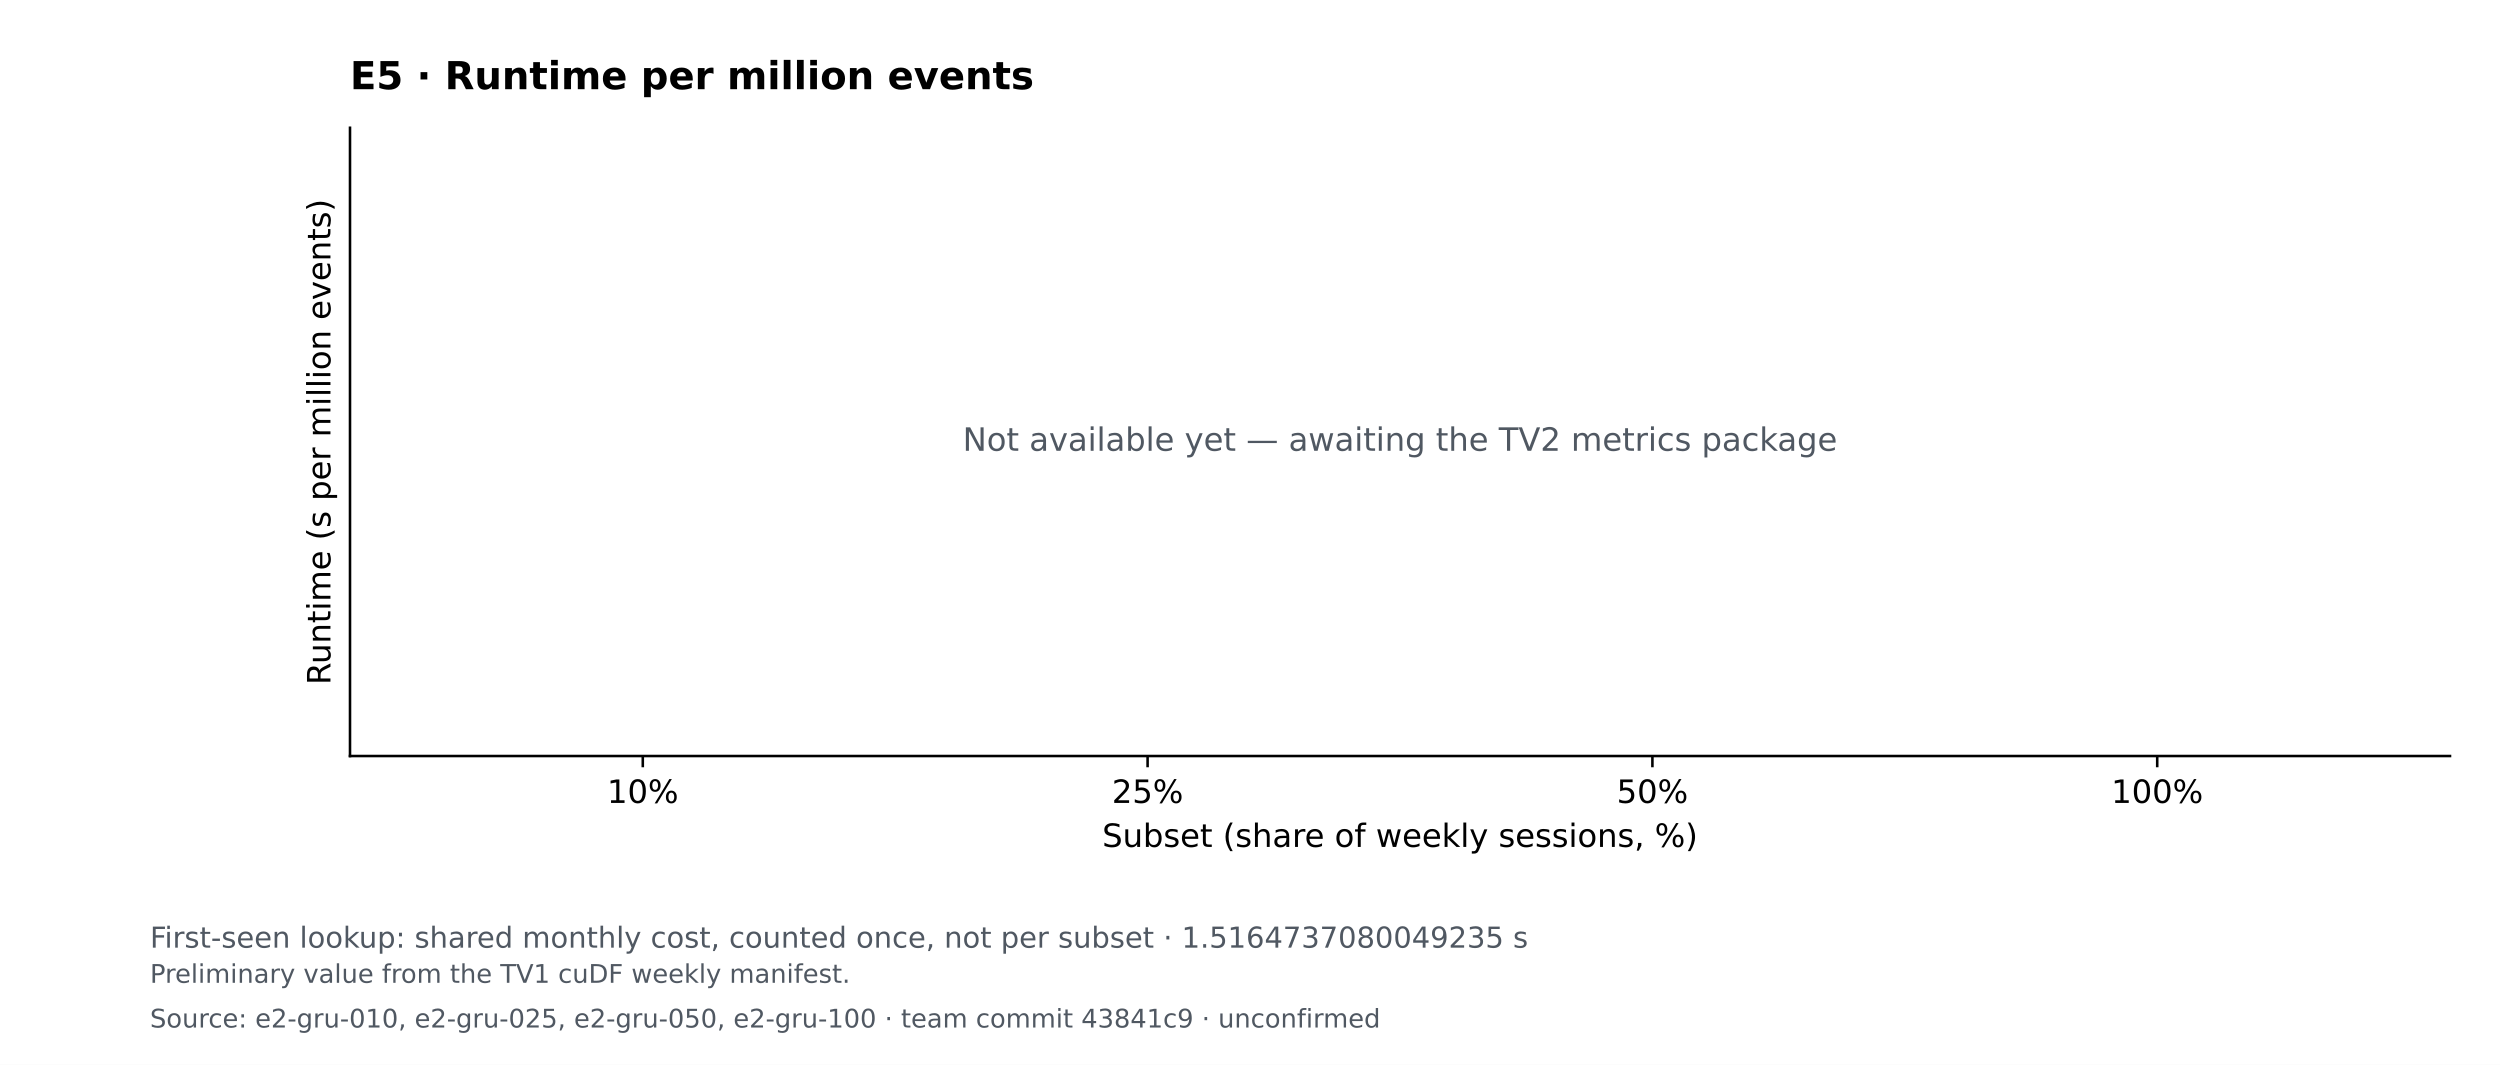
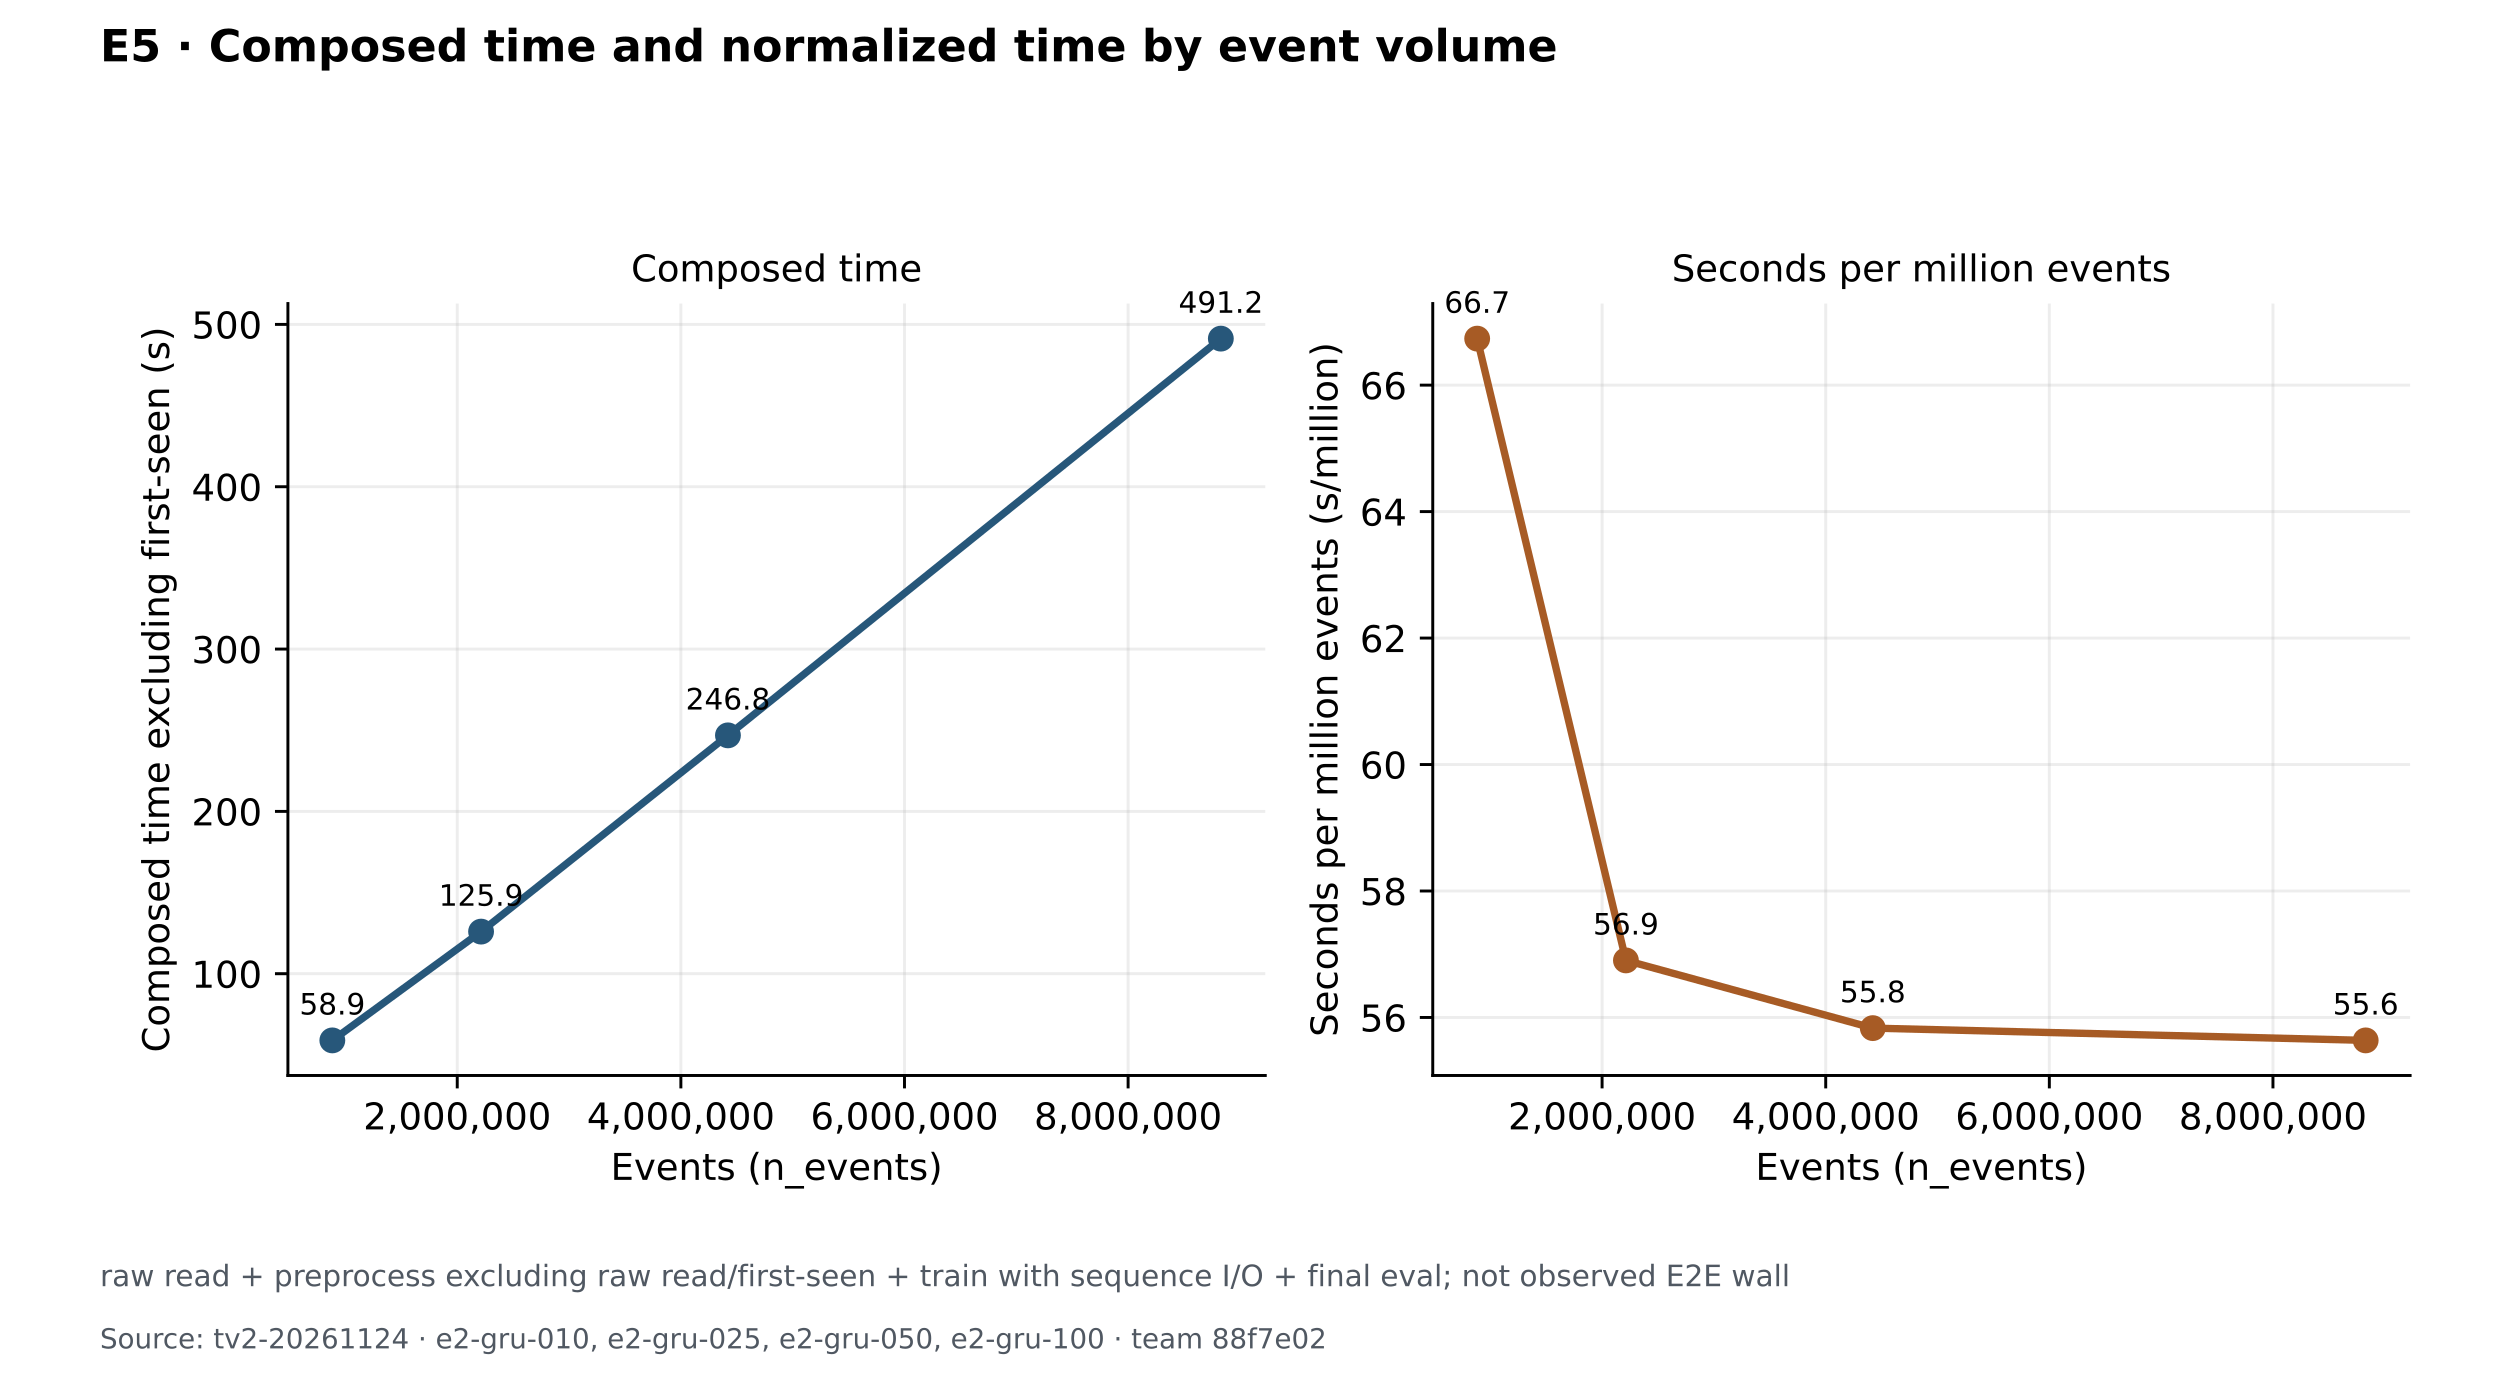
- <svg xmlns="http://www.w3.org/2000/svg" xmlns:xlink="http://www.w3.org/1999/xlink" width="777.6pt" height="331.2pt" viewBox="0 0 777.6 331.2" version="1.1">
+ <svg xmlns="http://www.w3.org/2000/svg" xmlns:xlink="http://www.w3.org/1999/xlink" width="676.8pt" height="374.4pt" viewBox="0 0 676.8 374.4" version="1.1">
  <defs>
    <style type="text/css">*{stroke-linejoin: round; stroke-linecap: butt}</style>
  </defs>
  <g id="figure_1">
    <g id="patch_1">
-       <path d="M 0 331.2 L 777.6 331.2 L 777.6 0 L 0 0 z " style="fill: #ffffff" />
+       <path d="M 0 374.4 L 676.8 374.4 L 676.8 0 L 0 0 z " style="fill: #ffffff" />
    </g>
    <g id="axes_1">
      <g id="patch_2">
-         <path d="M 108.864 235.152 L 762.048 235.152 L 762.048 39.744 L 108.864 39.744 z " style="fill: #ffffff" />
+         <path d="M 77.942 291.155 L 342.532 291.155 L 342.532 82.176 L 77.942 82.176 z " style="fill: #ffffff" />
      </g>
      <g id="matplotlib.axis_1">
        <g id="xtick_1">
          <g id="line2d_1">
+             <path d="M 123.786 291.155 L 123.786 82.176 " clip-path="url(#p572bc2f88b)" style="fill: none; stroke: #b0b0b0; stroke-opacity: 0.22; stroke-width: 0.8; stroke-linecap: square" />
+           </g>
+           <g id="line2d_2">
            <defs>
              <path id="mb6811b86c1" d="M 0 0 L 0 3.5 " style="stroke: #000000; stroke-width: 0.8" />
            </defs>
            <g>
-               <use xlink:href="#mb6811b86c1" x="199.933" y="235.152" style="stroke: #000000; stroke-width: 0.8" />
+               <use xlink:href="#mb6811b86c1" x="123.786" y="291.155" style="stroke: #000000; stroke-width: 0.8" />
            </g>
          </g>
          <g id="text_1">
-             <text style="font-size: 10px; font-family: 'DejaVu Sans', 'Bitstream Vera Sans', 'Computer Modern Sans Serif', 'Lucida Grande', 'Verdana', 'Geneva', 'Lucid', 'Arial', 'Helvetica', 'Avant Garde', sans-serif; text-anchor: middle" x="199.933" y="249.75" transform="rotate(-0 199.9329 249.7504)">10%</text>
+             <text style="font-size: 10px; font-family: 'DejaVu Sans', 'Bitstream Vera Sans', 'Computer Modern Sans Serif', 'Lucida Grande', 'Verdana', 'Geneva', 'Lucid', 'Arial', 'Helvetica', 'Avant Garde', sans-serif; text-anchor: middle" x="123.786" y="305.753" transform="rotate(-0 123.7855 305.7532)">2,000,000</text>
          </g>
        </g>
        <g id="xtick_2">
-           <g id="line2d_2">
-             <g>
-               <use xlink:href="#mb6811b86c1" x="356.948" y="235.152" style="stroke: #000000; stroke-width: 0.8" />
+           <g id="line2d_3">
+             <path d="M 184.324 291.155 L 184.324 82.176 " clip-path="url(#p572bc2f88b)" style="fill: none; stroke: #b0b0b0; stroke-opacity: 0.22; stroke-width: 0.8; stroke-linecap: square" />
+           </g>
+           <g id="line2d_4">
+             <g>
+               <use xlink:href="#mb6811b86c1" x="184.324" y="291.155" style="stroke: #000000; stroke-width: 0.8" />
            </g>
          </g>
          <g id="text_2">
-             <text style="font-size: 10px; font-family: 'DejaVu Sans', 'Bitstream Vera Sans', 'Computer Modern Sans Serif', 'Lucida Grande', 'Verdana', 'Geneva', 'Lucid', 'Arial', 'Helvetica', 'Avant Garde', sans-serif; text-anchor: middle" x="356.948" y="249.75" transform="rotate(-0 356.9483 249.7504)">25%</text>
+             <text style="font-size: 10px; font-family: 'DejaVu Sans', 'Bitstream Vera Sans', 'Computer Modern Sans Serif', 'Lucida Grande', 'Verdana', 'Geneva', 'Lucid', 'Arial', 'Helvetica', 'Avant Garde', sans-serif; text-anchor: middle" x="184.324" y="305.753" transform="rotate(-0 184.3243 305.7532)">4,000,000</text>
          </g>
        </g>
        <g id="xtick_3">
-           <g id="line2d_3">
-             <g>
-               <use xlink:href="#mb6811b86c1" x="513.964" y="235.152" style="stroke: #000000; stroke-width: 0.8" />
+           <g id="line2d_5">
+             <path d="M 244.863 291.155 L 244.863 82.176 " clip-path="url(#p572bc2f88b)" style="fill: none; stroke: #b0b0b0; stroke-opacity: 0.22; stroke-width: 0.8; stroke-linecap: square" />
+           </g>
+           <g id="line2d_6">
+             <g>
+               <use xlink:href="#mb6811b86c1" x="244.863" y="291.155" style="stroke: #000000; stroke-width: 0.8" />
            </g>
          </g>
          <g id="text_3">
-             <text style="font-size: 10px; font-family: 'DejaVu Sans', 'Bitstream Vera Sans', 'Computer Modern Sans Serif', 'Lucida Grande', 'Verdana', 'Geneva', 'Lucid', 'Arial', 'Helvetica', 'Avant Garde', sans-serif; text-anchor: middle" x="513.964" y="249.75" transform="rotate(-0 513.9637 249.7504)">50%</text>
+             <text style="font-size: 10px; font-family: 'DejaVu Sans', 'Bitstream Vera Sans', 'Computer Modern Sans Serif', 'Lucida Grande', 'Verdana', 'Geneva', 'Lucid', 'Arial', 'Helvetica', 'Avant Garde', sans-serif; text-anchor: middle" x="244.863" y="305.753" transform="rotate(-0 244.8631 305.7532)">6,000,000</text>
          </g>
        </g>
        <g id="xtick_4">
-           <g id="line2d_4">
-             <g>
-               <use xlink:href="#mb6811b86c1" x="670.979" y="235.152" style="stroke: #000000; stroke-width: 0.8" />
+           <g id="line2d_7">
+             <path d="M 305.402 291.155 L 305.402 82.176 " clip-path="url(#p572bc2f88b)" style="fill: none; stroke: #b0b0b0; stroke-opacity: 0.22; stroke-width: 0.8; stroke-linecap: square" />
+           </g>
+           <g id="line2d_8">
+             <g>
+               <use xlink:href="#mb6811b86c1" x="305.402" y="291.155" style="stroke: #000000; stroke-width: 0.8" />
            </g>
          </g>
          <g id="text_4">
-             <text style="font-size: 10px; font-family: 'DejaVu Sans', 'Bitstream Vera Sans', 'Computer Modern Sans Serif', 'Lucida Grande', 'Verdana', 'Geneva', 'Lucid', 'Arial', 'Helvetica', 'Avant Garde', sans-serif; text-anchor: middle" x="670.979" y="249.75" transform="rotate(-0 670.9791 249.7504)">100%</text>
+             <text style="font-size: 10px; font-family: 'DejaVu Sans', 'Bitstream Vera Sans', 'Computer Modern Sans Serif', 'Lucida Grande', 'Verdana', 'Geneva', 'Lucid', 'Arial', 'Helvetica', 'Avant Garde', sans-serif; text-anchor: middle" x="305.402" y="305.753" transform="rotate(-0 305.402 305.7532)">8,000,000</text>
          </g>
        </g>
        <g id="text_5">
-           <text style="font-size: 10px; font-family: 'DejaVu Sans', 'Bitstream Vera Sans', 'Computer Modern Sans Serif', 'Lucida Grande', 'Verdana', 'Geneva', 'Lucid', 'Arial', 'Helvetica', 'Avant Garde', sans-serif; text-anchor: middle" x="435.456" y="263.429" transform="rotate(-0 435.456 263.4286)">Subset (share of weekly sessions, %)</text>
+           <text style="font-size: 10px; font-family: 'DejaVu Sans', 'Bitstream Vera Sans', 'Computer Modern Sans Serif', 'Lucida Grande', 'Verdana', 'Geneva', 'Lucid', 'Arial', 'Helvetica', 'Avant Garde', sans-serif; text-anchor: middle" x="210.237" y="319.42" transform="rotate(-0 210.2368 319.4204)">Events (n_events)</text>
        </g>
      </g>
      <g id="matplotlib.axis_2">
-         <g id="text_6">
-           <text style="font-size: 10px; font-family: 'DejaVu Sans', 'Bitstream Vera Sans', 'Computer Modern Sans Serif', 'Lucida Grande', 'Verdana', 'Geneva', 'Lucid', 'Arial', 'Helvetica', 'Avant Garde', sans-serif; text-anchor: middle" x="102.784" y="137.448" transform="rotate(-90 102.7843 137.448)">Runtime (s per million events)</text>
+         <g id="ytick_1">
+           <g id="line2d_9">
+             <path d="M 77.942 263.601 L 342.532 263.601 " clip-path="url(#p572bc2f88b)" style="fill: none; stroke: #b0b0b0; stroke-opacity: 0.22; stroke-width: 0.8; stroke-linecap: square" />
+           </g>
+           <g id="line2d_10">
+             <defs>
+               <path id="m4d95fca55f" d="M 0 0 L -3.5 0 " style="stroke: #000000; stroke-width: 0.8" />
+             </defs>
+             <g>
+               <use xlink:href="#m4d95fca55f" x="77.942" y="263.601" style="stroke: #000000; stroke-width: 0.8" />
+             </g>
+           </g>
+           <g id="text_6">
+             <text style="font-size: 10px; font-family: 'DejaVu Sans', 'Bitstream Vera Sans', 'Computer Modern Sans Serif', 'Lucida Grande', 'Verdana', 'Geneva', 'Lucid', 'Arial', 'Helvetica', 'Avant Garde', sans-serif; text-anchor: end" x="70.942" y="267.4" transform="rotate(-0 70.942 267.4003)">100</text>
+           </g>
+         </g>
+         <g id="ytick_2">
+           <g id="line2d_11">
+             <path d="M 77.942 219.657 L 342.532 219.657 " clip-path="url(#p572bc2f88b)" style="fill: none; stroke: #b0b0b0; stroke-opacity: 0.22; stroke-width: 0.8; stroke-linecap: square" />
+           </g>
+           <g id="line2d_12">
+             <g>
+               <use xlink:href="#m4d95fca55f" x="77.942" y="219.657" style="stroke: #000000; stroke-width: 0.8" />
+             </g>
+           </g>
+           <g id="text_7">
+             <text style="font-size: 10px; font-family: 'DejaVu Sans', 'Bitstream Vera Sans', 'Computer Modern Sans Serif', 'Lucida Grande', 'Verdana', 'Geneva', 'Lucid', 'Arial', 'Helvetica', 'Avant Garde', sans-serif; text-anchor: end" x="70.942" y="223.456" transform="rotate(-0 70.942 223.4563)">200</text>
+           </g>
+         </g>
+         <g id="ytick_3">
+           <g id="line2d_13">
+             <path d="M 77.942 175.713 L 342.532 175.713 " clip-path="url(#p572bc2f88b)" style="fill: none; stroke: #b0b0b0; stroke-opacity: 0.22; stroke-width: 0.8; stroke-linecap: square" />
+           </g>
+           <g id="line2d_14">
+             <g>
+               <use xlink:href="#m4d95fca55f" x="77.942" y="175.713" style="stroke: #000000; stroke-width: 0.8" />
+             </g>
+           </g>
+           <g id="text_8">
+             <text style="font-size: 10px; font-family: 'DejaVu Sans', 'Bitstream Vera Sans', 'Computer Modern Sans Serif', 'Lucida Grande', 'Verdana', 'Geneva', 'Lucid', 'Arial', 'Helvetica', 'Avant Garde', sans-serif; text-anchor: end" x="70.942" y="179.512" transform="rotate(-0 70.942 179.5122)">300</text>
+           </g>
+         </g>
+         <g id="ytick_4">
+           <g id="line2d_15">
+             <path d="M 77.942 131.769 L 342.532 131.769 " clip-path="url(#p572bc2f88b)" style="fill: none; stroke: #b0b0b0; stroke-opacity: 0.22; stroke-width: 0.8; stroke-linecap: square" />
+           </g>
+           <g id="line2d_16">
+             <g>
+               <use xlink:href="#m4d95fca55f" x="77.942" y="131.769" style="stroke: #000000; stroke-width: 0.8" />
+             </g>
+           </g>
+           <g id="text_9">
+             <text style="font-size: 10px; font-family: 'DejaVu Sans', 'Bitstream Vera Sans', 'Computer Modern Sans Serif', 'Lucida Grande', 'Verdana', 'Geneva', 'Lucid', 'Arial', 'Helvetica', 'Avant Garde', sans-serif; text-anchor: end" x="70.942" y="135.568" transform="rotate(-0 70.942 135.5682)">400</text>
+           </g>
+         </g>
+         <g id="ytick_5">
+           <g id="line2d_17">
+             <path d="M 77.942 87.825 L 342.532 87.825 " clip-path="url(#p572bc2f88b)" style="fill: none; stroke: #b0b0b0; stroke-opacity: 0.22; stroke-width: 0.8; stroke-linecap: square" />
+           </g>
+           <g id="line2d_18">
+             <g>
+               <use xlink:href="#m4d95fca55f" x="77.942" y="87.825" style="stroke: #000000; stroke-width: 0.8" />
+             </g>
+           </g>
+           <g id="text_10">
+             <text style="font-size: 10px; font-family: 'DejaVu Sans', 'Bitstream Vera Sans', 'Computer Modern Sans Serif', 'Lucida Grande', 'Verdana', 'Geneva', 'Lucid', 'Arial', 'Helvetica', 'Avant Garde', sans-serif; text-anchor: end" x="70.942" y="91.624" transform="rotate(-0 70.942 91.62414)">500</text>
+           </g>
+         </g>
+         <g id="text_11">
+           <text style="font-size: 10px; font-family: 'DejaVu Sans', 'Bitstream Vera Sans', 'Computer Modern Sans Serif', 'Lucida Grande', 'Verdana', 'Geneva', 'Lucid', 'Arial', 'Helvetica', 'Avant Garde', sans-serif; text-anchor: middle" x="45.775" y="186.665" transform="rotate(-90 45.77481 186.6654)">Composed time excluding first-seen (s)</text>
+         </g>
+       </g>
+       <g id="line2d_19">
+         <path d="M 89.969 281.656 L 130.237 252.205 L 197.069 199.077 L 330.505 91.675 " clip-path="url(#p572bc2f88b)" style="fill: none; stroke: #27577a; stroke-width: 2; stroke-linecap: square" />
+         <defs>
+           <path id="mb4e2f2e528" d="M 0 3 C 0.796 3 1.559 2.684 2.121 2.121 C 2.684 1.559 3 0.796 3 0 C 3 -0.796 2.684 -1.559 2.121 -2.121 C 1.559 -2.684 0.796 -3 0 -3 C -0.796 -3 -1.559 -2.684 -2.121 -2.121 C -2.684 -1.559 -3 -0.796 -3 0 C -3 0.796 -2.684 1.559 -2.121 2.121 C -1.559 2.684 -0.796 3 0 3 z " style="stroke: #27577a" />
+         </defs>
+         <g clip-path="url(#p572bc2f88b)">
+           <use xlink:href="#mb4e2f2e528" x="89.969" y="281.656" style="fill: #27577a; stroke: #27577a" />
+           <use xlink:href="#mb4e2f2e528" x="130.237" y="252.205" style="fill: #27577a; stroke: #27577a" />
+           <use xlink:href="#mb4e2f2e528" x="197.069" y="199.077" style="fill: #27577a; stroke: #27577a" />
+           <use xlink:href="#mb4e2f2e528" x="330.505" y="91.675" style="fill: #27577a; stroke: #27577a" />
        </g>
      </g>
      <g id="patch_3">
-         <path d="M 108.864 235.152 L 108.864 39.744 " style="fill: none; stroke: #000000; stroke-width: 0.8; stroke-linejoin: miter; stroke-linecap: square" />
+         <path d="M 77.942 291.155 L 77.942 82.176 " style="fill: none; stroke: #000000; stroke-width: 0.8; stroke-linejoin: miter; stroke-linecap: square" />
      </g>
      <g id="patch_4">
-         <path d="M 108.864 235.152 L 762.048 235.152 " style="fill: none; stroke: #000000; stroke-width: 0.8; stroke-linejoin: miter; stroke-linecap: square" />
-       </g>
-       <g id="text_7">
-         <text style="font-size: 10px; font-family: 'DejaVu Sans', 'Bitstream Vera Sans', 'Computer Modern Sans Serif', 'Lucida Grande', 'Verdana', 'Geneva', 'Lucid', 'Arial', 'Helvetica', 'Avant Garde', sans-serif; text-anchor: middle; fill: #505862" x="435.456" y="140.207" transform="rotate(-0 435.456 140.2074)">Not available yet — awaiting the TV2 metrics package</text>
-       </g>
-       <g id="text_8">
-         <text style="font-weight: 700; font-size: 12px; font-family: 'DejaVu Sans', 'Bitstream Vera Sans', 'Computer Modern Sans Serif', 'Lucida Grande', 'Verdana', 'Geneva', 'Lucid', 'Arial', 'Helvetica', 'Avant Garde', sans-serif; text-anchor: start" x="108.864" y="27.744" transform="rotate(-0 108.864 27.744)">E5 · Runtime per million events</text>
-       </g>
-     </g>
-     <g id="text_9">
-       <text style="font-size: 9px; font-family: 'DejaVu Sans', 'Bitstream Vera Sans', 'Computer Modern Sans Serif', 'Lucida Grande', 'Verdana', 'Geneva', 'Lucid', 'Arial', 'Helvetica', 'Avant Garde', sans-serif; text-anchor: start; fill: #505862" x="46.656" y="294.768" transform="rotate(-0 46.656 294.768)">First-seen lookup: shared monthly cost, counted once, not per subset · 1.5164737080049235 s</text>
-     </g>
-     <g id="text_10">
-       <text style="font-size: 8px; font-family: 'DejaVu Sans', 'Bitstream Vera Sans', 'Computer Modern Sans Serif', 'Lucida Grande', 'Verdana', 'Geneva', 'Lucid', 'Arial', 'Helvetica', 'Avant Garde', sans-serif; text-anchor: start; fill: #505862" x="46.656" y="305.698" transform="rotate(-0 46.656 305.6976)">Preliminary value from the TV1 cuDF weekly manifest.</text>
-     </g>
-     <g id="text_11">
-       <text style="font-size: 8px; font-family: 'DejaVu Sans', 'Bitstream Vera Sans', 'Computer Modern Sans Serif', 'Lucida Grande', 'Verdana', 'Geneva', 'Lucid', 'Arial', 'Helvetica', 'Avant Garde', sans-serif; text-anchor: start; fill: #505862" x="46.656" y="319.608" transform="rotate(-0 46.656 319.608)">Source: e2-gru-010, e2-gru-025, e2-gru-050, e2-gru-100 · team commit 43841c9 · unconfirmed</text>
+         <path d="M 77.942 291.155 L 342.532 291.155 " style="fill: none; stroke: #000000; stroke-width: 0.8; stroke-linejoin: miter; stroke-linecap: square" />
+       </g>
+       <g id="text_12">
+         <text style="font-size: 8px; font-family: 'DejaVu Sans', 'Bitstream Vera Sans', 'Computer Modern Sans Serif', 'Lucida Grande', 'Verdana', 'Geneva', 'Lucid', 'Arial', 'Helvetica', 'Avant Garde', sans-serif; text-anchor: middle" x="89.969" y="274.656" transform="rotate(-0 89.9688 274.6557)">58.9</text>
+       </g>
+       <g id="text_13">
+         <text style="font-size: 8px; font-family: 'DejaVu Sans', 'Bitstream Vera Sans', 'Computer Modern Sans Serif', 'Lucida Grande', 'Verdana', 'Geneva', 'Lucid', 'Arial', 'Helvetica', 'Avant Garde', sans-serif; text-anchor: middle" x="130.237" y="245.205" transform="rotate(-0 130.2371 245.2053)">125.9</text>
+       </g>
+       <g id="text_14">
+         <text style="font-size: 8px; font-family: 'DejaVu Sans', 'Bitstream Vera Sans', 'Computer Modern Sans Serif', 'Lucida Grande', 'Verdana', 'Geneva', 'Lucid', 'Arial', 'Helvetica', 'Avant Garde', sans-serif; text-anchor: middle" x="197.069" y="192.077" transform="rotate(-0 197.0689 192.0772)">246.8</text>
+       </g>
+       <g id="text_15">
+         <text style="font-size: 8px; font-family: 'DejaVu Sans', 'Bitstream Vera Sans', 'Computer Modern Sans Serif', 'Lucida Grande', 'Verdana', 'Geneva', 'Lucid', 'Arial', 'Helvetica', 'Avant Garde', sans-serif; text-anchor: middle" x="330.505" y="84.675" transform="rotate(-0 330.5048 84.67503)">491.2</text>
+       </g>
+       <g id="text_16">
+         <text style="font-size: 10px; font-family: 'DejaVu Sans', 'Bitstream Vera Sans', 'Computer Modern Sans Serif', 'Lucida Grande', 'Verdana', 'Geneva', 'Lucid', 'Arial', 'Helvetica', 'Avant Garde', sans-serif; text-anchor: middle" x="210.237" y="76.176" transform="rotate(-0 210.2368 76.176)">Composed time</text>
+       </g>
+     </g>
+     <g id="axes_2">
+       <g id="patch_5">
+         <path d="M 387.874 291.155 L 652.464 291.155 L 652.464 82.176 L 387.874 82.176 z " style="fill: #ffffff" />
+       </g>
+       <g id="matplotlib.axis_3">
+         <g id="xtick_5">
+           <g id="line2d_20">
+             <path d="M 433.718 291.155 L 433.718 82.176 " clip-path="url(#p30976c219c)" style="fill: none; stroke: #b0b0b0; stroke-opacity: 0.22; stroke-width: 0.8; stroke-linecap: square" />
+           </g>
+           <g id="line2d_21">
+             <g>
+               <use xlink:href="#mb6811b86c1" x="433.718" y="291.155" style="stroke: #000000; stroke-width: 0.8" />
+             </g>
+           </g>
+           <g id="text_17">
+             <text style="font-size: 10px; font-family: 'DejaVu Sans', 'Bitstream Vera Sans', 'Computer Modern Sans Serif', 'Lucida Grande', 'Verdana', 'Geneva', 'Lucid', 'Arial', 'Helvetica', 'Avant Garde', sans-serif; text-anchor: middle" x="433.718" y="305.753" transform="rotate(-0 433.7179 305.7532)">2,000,000</text>
+           </g>
+         </g>
+         <g id="xtick_6">
+           <g id="line2d_22">
+             <path d="M 494.257 291.155 L 494.257 82.176 " clip-path="url(#p30976c219c)" style="fill: none; stroke: #b0b0b0; stroke-opacity: 0.22; stroke-width: 0.8; stroke-linecap: square" />
+           </g>
+           <g id="line2d_23">
+             <g>
+               <use xlink:href="#mb6811b86c1" x="494.257" y="291.155" style="stroke: #000000; stroke-width: 0.8" />
+             </g>
+           </g>
+           <g id="text_18">
+             <text style="font-size: 10px; font-family: 'DejaVu Sans', 'Bitstream Vera Sans', 'Computer Modern Sans Serif', 'Lucida Grande', 'Verdana', 'Geneva', 'Lucid', 'Arial', 'Helvetica', 'Avant Garde', sans-serif; text-anchor: middle" x="494.257" y="305.753" transform="rotate(-0 494.2567 305.7532)">4,000,000</text>
+           </g>
+         </g>
+         <g id="xtick_7">
+           <g id="line2d_24">
+             <path d="M 554.796 291.155 L 554.796 82.176 " clip-path="url(#p30976c219c)" style="fill: none; stroke: #b0b0b0; stroke-opacity: 0.22; stroke-width: 0.8; stroke-linecap: square" />
+           </g>
+           <g id="line2d_25">
+             <g>
+               <use xlink:href="#mb6811b86c1" x="554.796" y="291.155" style="stroke: #000000; stroke-width: 0.8" />
+             </g>
+           </g>
+           <g id="text_19">
+             <text style="font-size: 10px; font-family: 'DejaVu Sans', 'Bitstream Vera Sans', 'Computer Modern Sans Serif', 'Lucida Grande', 'Verdana', 'Geneva', 'Lucid', 'Arial', 'Helvetica', 'Avant Garde', sans-serif; text-anchor: middle" x="554.796" y="305.753" transform="rotate(-0 554.7956 305.7532)">6,000,000</text>
+           </g>
+         </g>
+         <g id="xtick_8">
+           <g id="line2d_26">
+             <path d="M 615.334 291.155 L 615.334 82.176 " clip-path="url(#p30976c219c)" style="fill: none; stroke: #b0b0b0; stroke-opacity: 0.22; stroke-width: 0.8; stroke-linecap: square" />
+           </g>
+           <g id="line2d_27">
+             <g>
+               <use xlink:href="#mb6811b86c1" x="615.334" y="291.155" style="stroke: #000000; stroke-width: 0.8" />
+             </g>
+           </g>
+           <g id="text_20">
+             <text style="font-size: 10px; font-family: 'DejaVu Sans', 'Bitstream Vera Sans', 'Computer Modern Sans Serif', 'Lucida Grande', 'Verdana', 'Geneva', 'Lucid', 'Arial', 'Helvetica', 'Avant Garde', sans-serif; text-anchor: middle" x="615.334" y="305.753" transform="rotate(-0 615.3344 305.7532)">8,000,000</text>
+           </g>
+         </g>
+         <g id="text_21">
+           <text style="font-size: 10px; font-family: 'DejaVu Sans', 'Bitstream Vera Sans', 'Computer Modern Sans Serif', 'Lucida Grande', 'Verdana', 'Geneva', 'Lucid', 'Arial', 'Helvetica', 'Avant Garde', sans-serif; text-anchor: middle" x="520.169" y="319.42" transform="rotate(-0 520.1692 319.4204)">Events (n_events)</text>
+         </g>
+       </g>
+       <g id="matplotlib.axis_4">
+         <g id="ytick_6">
+           <g id="line2d_28">
+             <path d="M 387.874 275.446 L 652.464 275.446 " clip-path="url(#p30976c219c)" style="fill: none; stroke: #b0b0b0; stroke-opacity: 0.22; stroke-width: 0.8; stroke-linecap: square" />
+           </g>
+           <g id="line2d_29">
+             <g>
+               <use xlink:href="#m4d95fca55f" x="387.874" y="275.446" style="stroke: #000000; stroke-width: 0.8" />
+             </g>
+           </g>
+           <g id="text_22">
+             <text style="font-size: 10px; font-family: 'DejaVu Sans', 'Bitstream Vera Sans', 'Computer Modern Sans Serif', 'Lucida Grande', 'Verdana', 'Geneva', 'Lucid', 'Arial', 'Helvetica', 'Avant Garde', sans-serif; text-anchor: end" x="380.874" y="279.245" transform="rotate(-0 380.8744 279.245)">56</text>
+           </g>
+         </g>
+         <g id="ytick_7">
+           <g id="line2d_30">
+             <path d="M 387.874 241.209 L 652.464 241.209 " clip-path="url(#p30976c219c)" style="fill: none; stroke: #b0b0b0; stroke-opacity: 0.22; stroke-width: 0.8; stroke-linecap: square" />
+           </g>
+           <g id="line2d_31">
+             <g>
+               <use xlink:href="#m4d95fca55f" x="387.874" y="241.209" style="stroke: #000000; stroke-width: 0.8" />
+             </g>
+           </g>
+           <g id="text_23">
+             <text style="font-size: 10px; font-family: 'DejaVu Sans', 'Bitstream Vera Sans', 'Computer Modern Sans Serif', 'Lucida Grande', 'Verdana', 'Geneva', 'Lucid', 'Arial', 'Helvetica', 'Avant Garde', sans-serif; text-anchor: end" x="380.874" y="245.008" transform="rotate(-0 380.8744 245.0084)">58</text>
+           </g>
+         </g>
+         <g id="ytick_8">
+           <g id="line2d_32">
+             <path d="M 387.874 206.973 L 652.464 206.973 " clip-path="url(#p30976c219c)" style="fill: none; stroke: #b0b0b0; stroke-opacity: 0.22; stroke-width: 0.8; stroke-linecap: square" />
+           </g>
+           <g id="line2d_33">
+             <g>
+               <use xlink:href="#m4d95fca55f" x="387.874" y="206.973" style="stroke: #000000; stroke-width: 0.8" />
+             </g>
+           </g>
+           <g id="text_24">
+             <text style="font-size: 10px; font-family: 'DejaVu Sans', 'Bitstream Vera Sans', 'Computer Modern Sans Serif', 'Lucida Grande', 'Verdana', 'Geneva', 'Lucid', 'Arial', 'Helvetica', 'Avant Garde', sans-serif; text-anchor: end" x="380.874" y="210.772" transform="rotate(-0 380.8744 210.7717)">60</text>
+           </g>
+         </g>
+         <g id="ytick_9">
+           <g id="line2d_34">
+             <path d="M 387.874 172.736 L 652.464 172.736 " clip-path="url(#p30976c219c)" style="fill: none; stroke: #b0b0b0; stroke-opacity: 0.22; stroke-width: 0.8; stroke-linecap: square" />
+           </g>
+           <g id="line2d_35">
+             <g>
+               <use xlink:href="#m4d95fca55f" x="387.874" y="172.736" style="stroke: #000000; stroke-width: 0.8" />
+             </g>
+           </g>
+           <g id="text_25">
+             <text style="font-size: 10px; font-family: 'DejaVu Sans', 'Bitstream Vera Sans', 'Computer Modern Sans Serif', 'Lucida Grande', 'Verdana', 'Geneva', 'Lucid', 'Arial', 'Helvetica', 'Avant Garde', sans-serif; text-anchor: end" x="380.874" y="176.535" transform="rotate(-0 380.8744 176.5351)">62</text>
+           </g>
+         </g>
+         <g id="ytick_10">
+           <g id="line2d_36">
+             <path d="M 387.874 138.499 L 652.464 138.499 " clip-path="url(#p30976c219c)" style="fill: none; stroke: #b0b0b0; stroke-opacity: 0.22; stroke-width: 0.8; stroke-linecap: square" />
+           </g>
+           <g id="line2d_37">
+             <g>
+               <use xlink:href="#m4d95fca55f" x="387.874" y="138.499" style="stroke: #000000; stroke-width: 0.8" />
+             </g>
+           </g>
+           <g id="text_26">
+             <text style="font-size: 10px; font-family: 'DejaVu Sans', 'Bitstream Vera Sans', 'Computer Modern Sans Serif', 'Lucida Grande', 'Verdana', 'Geneva', 'Lucid', 'Arial', 'Helvetica', 'Avant Garde', sans-serif; text-anchor: end" x="380.874" y="142.298" transform="rotate(-0 380.8744 142.2985)">64</text>
+           </g>
+         </g>
+         <g id="ytick_11">
+           <g id="line2d_38">
+             <path d="M 387.874 104.263 L 652.464 104.263 " clip-path="url(#p30976c219c)" style="fill: none; stroke: #b0b0b0; stroke-opacity: 0.22; stroke-width: 0.8; stroke-linecap: square" />
+           </g>
+           <g id="line2d_39">
+             <g>
+               <use xlink:href="#m4d95fca55f" x="387.874" y="104.263" style="stroke: #000000; stroke-width: 0.8" />
+             </g>
+           </g>
+           <g id="text_27">
+             <text style="font-size: 10px; font-family: 'DejaVu Sans', 'Bitstream Vera Sans', 'Computer Modern Sans Serif', 'Lucida Grande', 'Verdana', 'Geneva', 'Lucid', 'Arial', 'Helvetica', 'Avant Garde', sans-serif; text-anchor: end" x="380.874" y="108.062" transform="rotate(-0 380.8744 108.0618)">66</text>
+           </g>
+         </g>
+         <g id="text_28">
+           <text style="font-size: 10px; font-family: 'DejaVu Sans', 'Bitstream Vera Sans', 'Computer Modern Sans Serif', 'Lucida Grande', 'Verdana', 'Geneva', 'Lucid', 'Arial', 'Helvetica', 'Avant Garde', sans-serif; text-anchor: middle" x="362.07" y="186.665" transform="rotate(-90 362.0697 186.6654)">Seconds per million events (s/million)</text>
+         </g>
+       </g>
+       <g id="line2d_40">
+         <path d="M 399.901 91.675 L 440.17 260.002 L 507.001 278.334 L 640.437 281.656 " clip-path="url(#p30976c219c)" style="fill: none; stroke: #a75b25; stroke-width: 2; stroke-linecap: square" />
+         <defs>
+           <path id="m102b69808a" d="M 0 3 C 0.796 3 1.559 2.684 2.121 2.121 C 2.684 1.559 3 0.796 3 0 C 3 -0.796 2.684 -1.559 2.121 -2.121 C 1.559 -2.684 0.796 -3 0 -3 C -0.796 -3 -1.559 -2.684 -2.121 -2.121 C -2.684 -1.559 -3 -0.796 -3 0 C -3 0.796 -2.684 1.559 -2.121 2.121 C -1.559 2.684 -0.796 3 0 3 z " style="stroke: #a75b25" />
+         </defs>
+         <g clip-path="url(#p30976c219c)">
+           <use xlink:href="#m102b69808a" x="399.901" y="91.675" style="fill: #a75b25; stroke: #a75b25" />
+           <use xlink:href="#m102b69808a" x="440.17" y="260.002" style="fill: #a75b25; stroke: #a75b25" />
+           <use xlink:href="#m102b69808a" x="507.001" y="278.334" style="fill: #a75b25; stroke: #a75b25" />
+           <use xlink:href="#m102b69808a" x="640.437" y="281.656" style="fill: #a75b25; stroke: #a75b25" />
+         </g>
+       </g>
+       <g id="patch_6">
+         <path d="M 387.874 291.155 L 387.874 82.176 " style="fill: none; stroke: #000000; stroke-width: 0.8; stroke-linejoin: miter; stroke-linecap: square" />
+       </g>
+       <g id="patch_7">
+         <path d="M 387.874 291.155 L 652.464 291.155 " style="fill: none; stroke: #000000; stroke-width: 0.8; stroke-linejoin: miter; stroke-linecap: square" />
+       </g>
+       <g id="text_29">
+         <text style="font-size: 8px; font-family: 'DejaVu Sans', 'Bitstream Vera Sans', 'Computer Modern Sans Serif', 'Lucida Grande', 'Verdana', 'Geneva', 'Lucid', 'Arial', 'Helvetica', 'Avant Garde', sans-serif; text-anchor: middle" x="399.901" y="84.675" transform="rotate(-0 399.9012 84.67503)">66.7</text>
+       </g>
+       <g id="text_30">
+         <text style="font-size: 8px; font-family: 'DejaVu Sans', 'Bitstream Vera Sans', 'Computer Modern Sans Serif', 'Lucida Grande', 'Verdana', 'Geneva', 'Lucid', 'Arial', 'Helvetica', 'Avant Garde', sans-serif; text-anchor: middle" x="440.17" y="253.002" transform="rotate(-0 440.1695 253.002)">56.9</text>
+       </g>
+       <g id="text_31">
+         <text style="font-size: 8px; font-family: 'DejaVu Sans', 'Bitstream Vera Sans', 'Computer Modern Sans Serif', 'Lucida Grande', 'Verdana', 'Geneva', 'Lucid', 'Arial', 'Helvetica', 'Avant Garde', sans-serif; text-anchor: middle" x="507.001" y="271.334" transform="rotate(-0 507.0013 271.3345)">55.8</text>
+       </g>
+       <g id="text_32">
+         <text style="font-size: 8px; font-family: 'DejaVu Sans', 'Bitstream Vera Sans', 'Computer Modern Sans Serif', 'Lucida Grande', 'Verdana', 'Geneva', 'Lucid', 'Arial', 'Helvetica', 'Avant Garde', sans-serif; text-anchor: middle" x="640.437" y="274.656" transform="rotate(-0 640.4372 274.6557)">55.6</text>
+       </g>
+       <g id="text_33">
+         <text style="font-size: 10px; font-family: 'DejaVu Sans', 'Bitstream Vera Sans', 'Computer Modern Sans Serif', 'Lucida Grande', 'Verdana', 'Geneva', 'Lucid', 'Arial', 'Helvetica', 'Avant Garde', sans-serif; text-anchor: middle" x="520.169" y="76.176" transform="rotate(-0 520.1692 76.176)">Seconds per million events</text>
+       </g>
+     </g>
+     <g id="text_34">
+       <text style="font-weight: 700; font-size: 12px; font-family: 'DejaVu Sans', 'Bitstream Vera Sans', 'Computer Modern Sans Serif', 'Lucida Grande', 'Verdana', 'Geneva', 'Lucid', 'Arial', 'Helvetica', 'Avant Garde', sans-serif; text-anchor: start" x="27.072" y="16.606" transform="rotate(-0 27.072 16.60612)">E5 · Composed time and normalized time by event volume</text>
+     </g>
+     <g id="text_35">
+       <text style="font-size: 8px; font-family: 'DejaVu Sans', 'Bitstream Vera Sans', 'Computer Modern Sans Serif', 'Lucida Grande', 'Verdana', 'Geneva', 'Lucid', 'Arial', 'Helvetica', 'Avant Garde', sans-serif; text-anchor: start; fill: #505862" x="27.072" y="348.192" transform="rotate(-0 27.072 348.192)">raw read + preprocess excluding raw read/first-seen + train with sequence I/O + final eval; not observed E2E wall</text>
+     </g>
+     <g id="text_36">
+       <text style="font-size: 7.5px; font-family: 'DejaVu Sans', 'Bitstream Vera Sans', 'Computer Modern Sans Serif', 'Lucida Grande', 'Verdana', 'Geneva', 'Lucid', 'Arial', 'Helvetica', 'Avant Garde', sans-serif; text-anchor: start; fill: #505862" x="27.072" y="365.04" transform="rotate(-0 27.072 365.04)">Source: tv2-20261124 · e2-gru-010, e2-gru-025, e2-gru-050, e2-gru-100 · team 88f7e02</text>
    </g>
  </g>
+   <defs>
+     <clipPath id="p572bc2f88b">
+       <rect x="77.942" y="82.176" width="264.59" height="208.979" />
+     </clipPath>
+     <clipPath id="p30976c219c">
+       <rect x="387.874" y="82.176" width="264.59" height="208.979" />
+     </clipPath>
+   </defs>
</svg>
